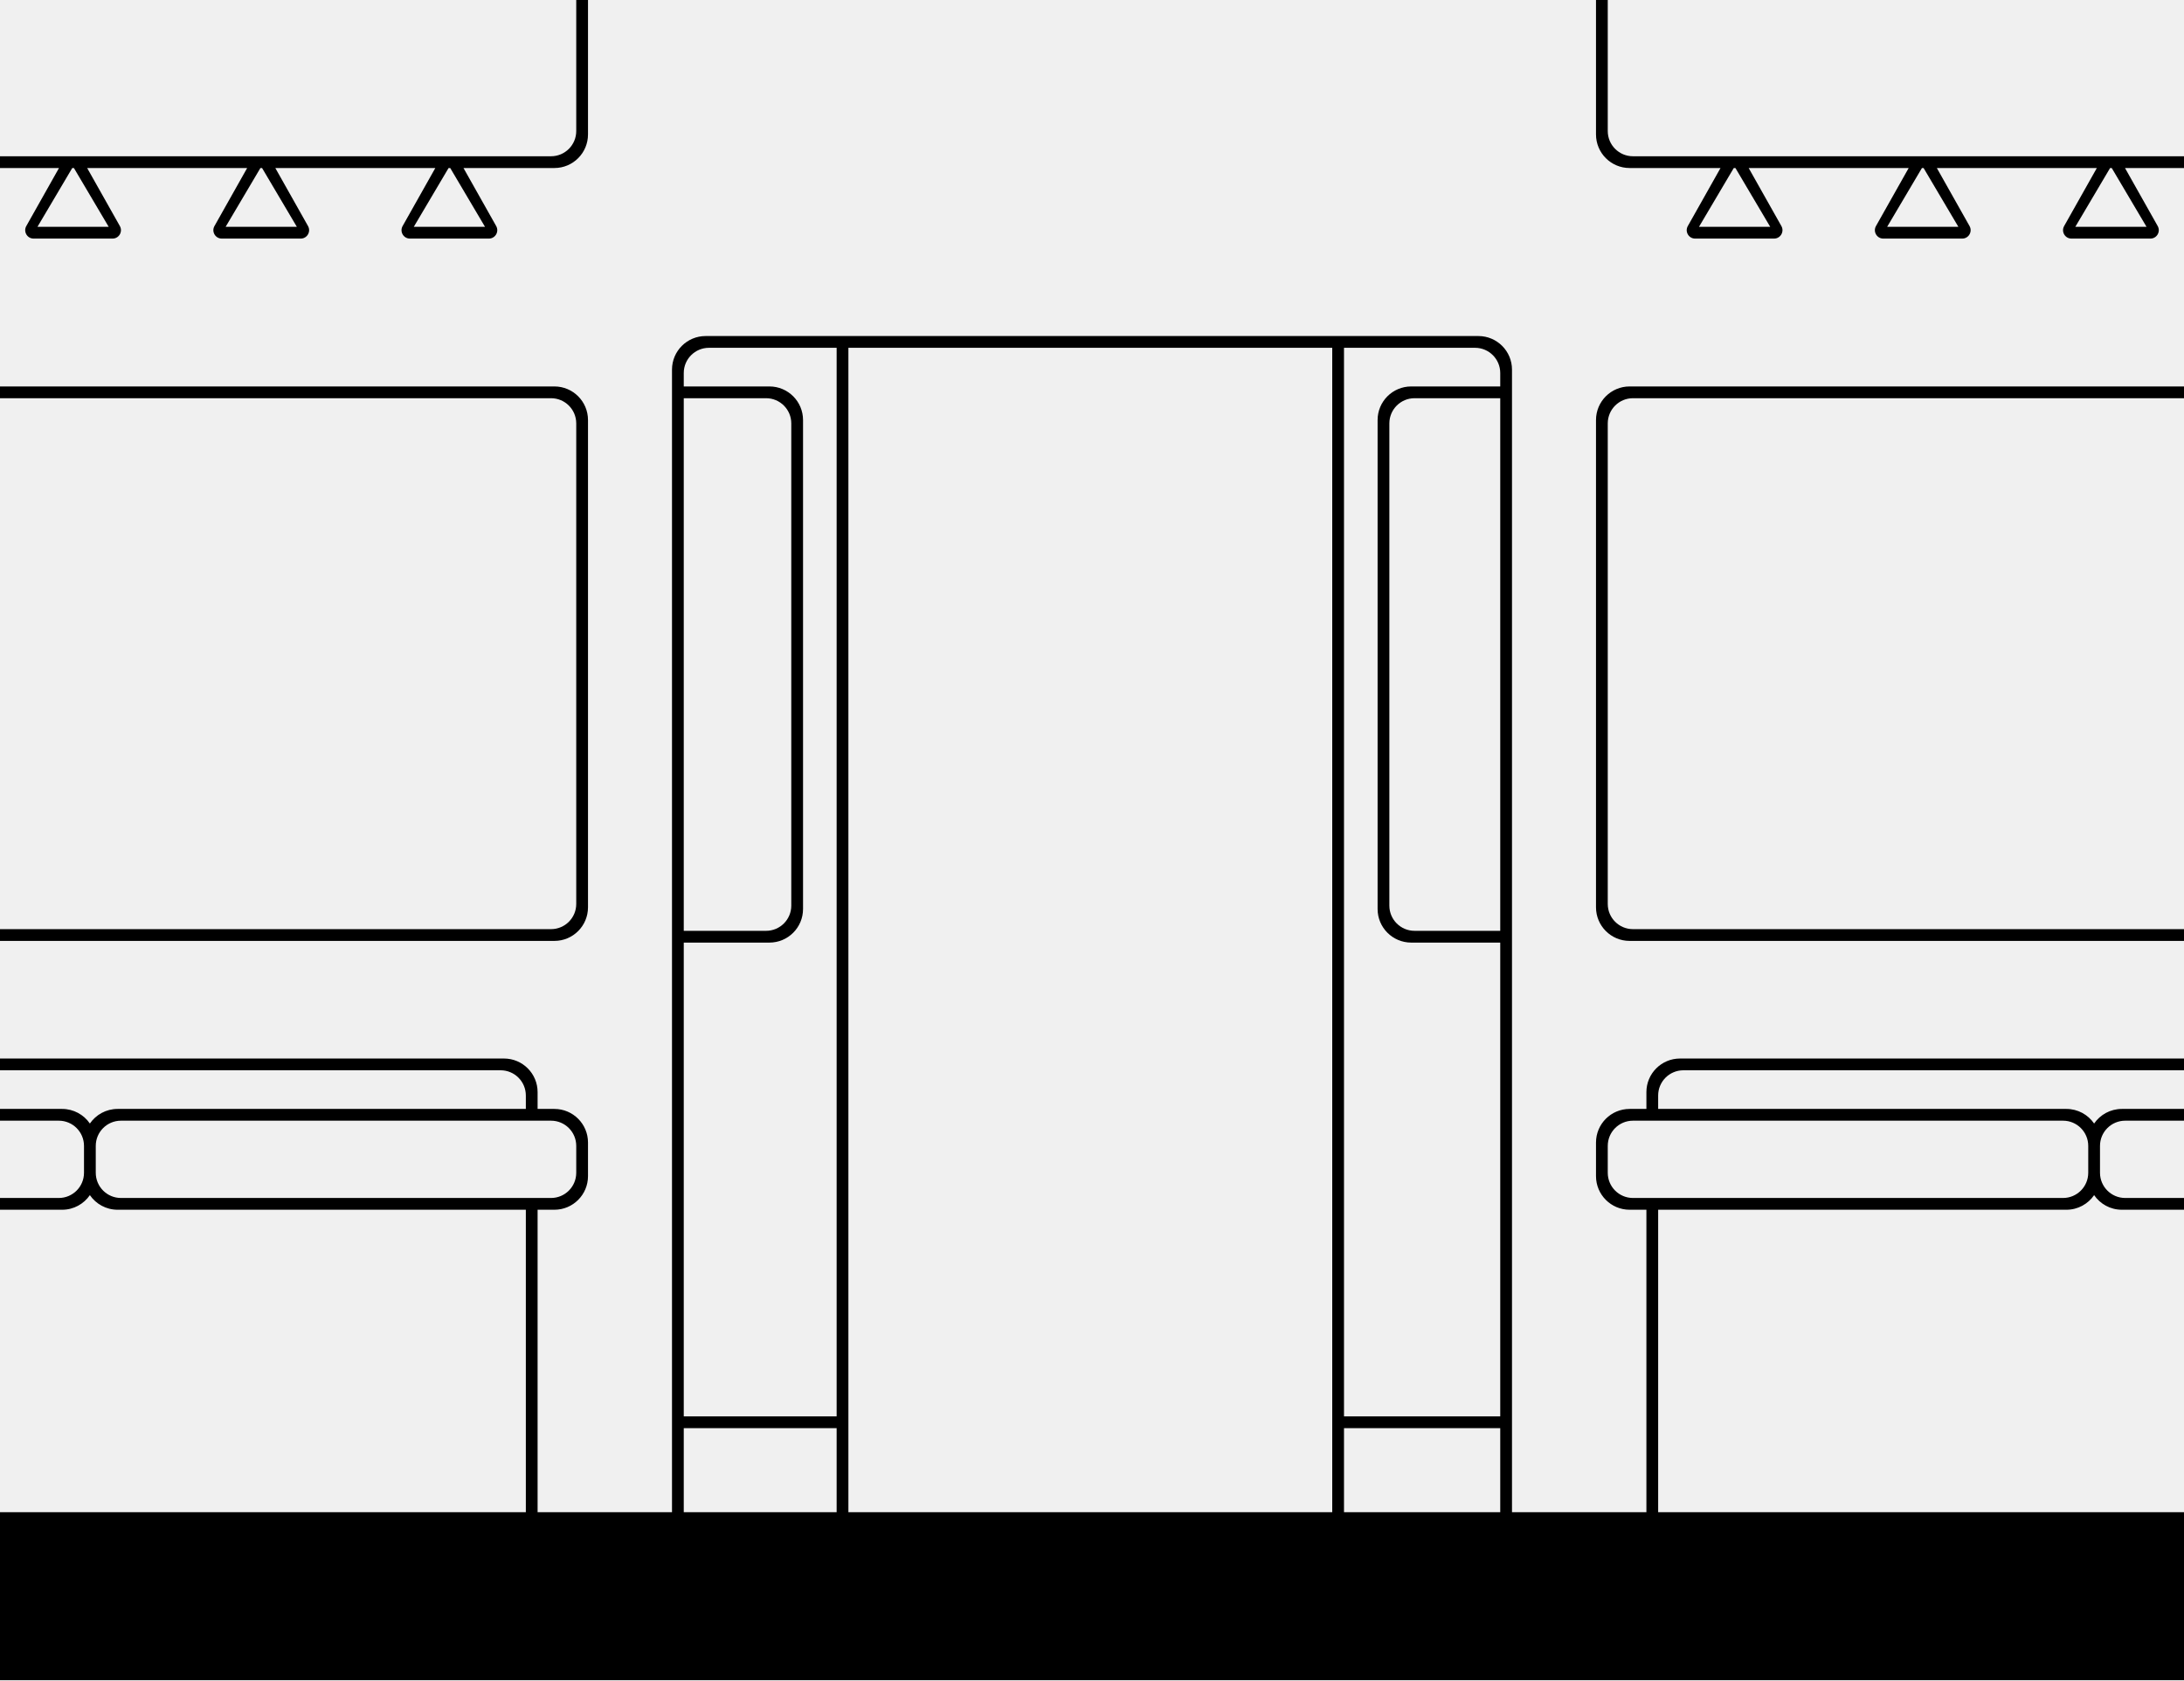
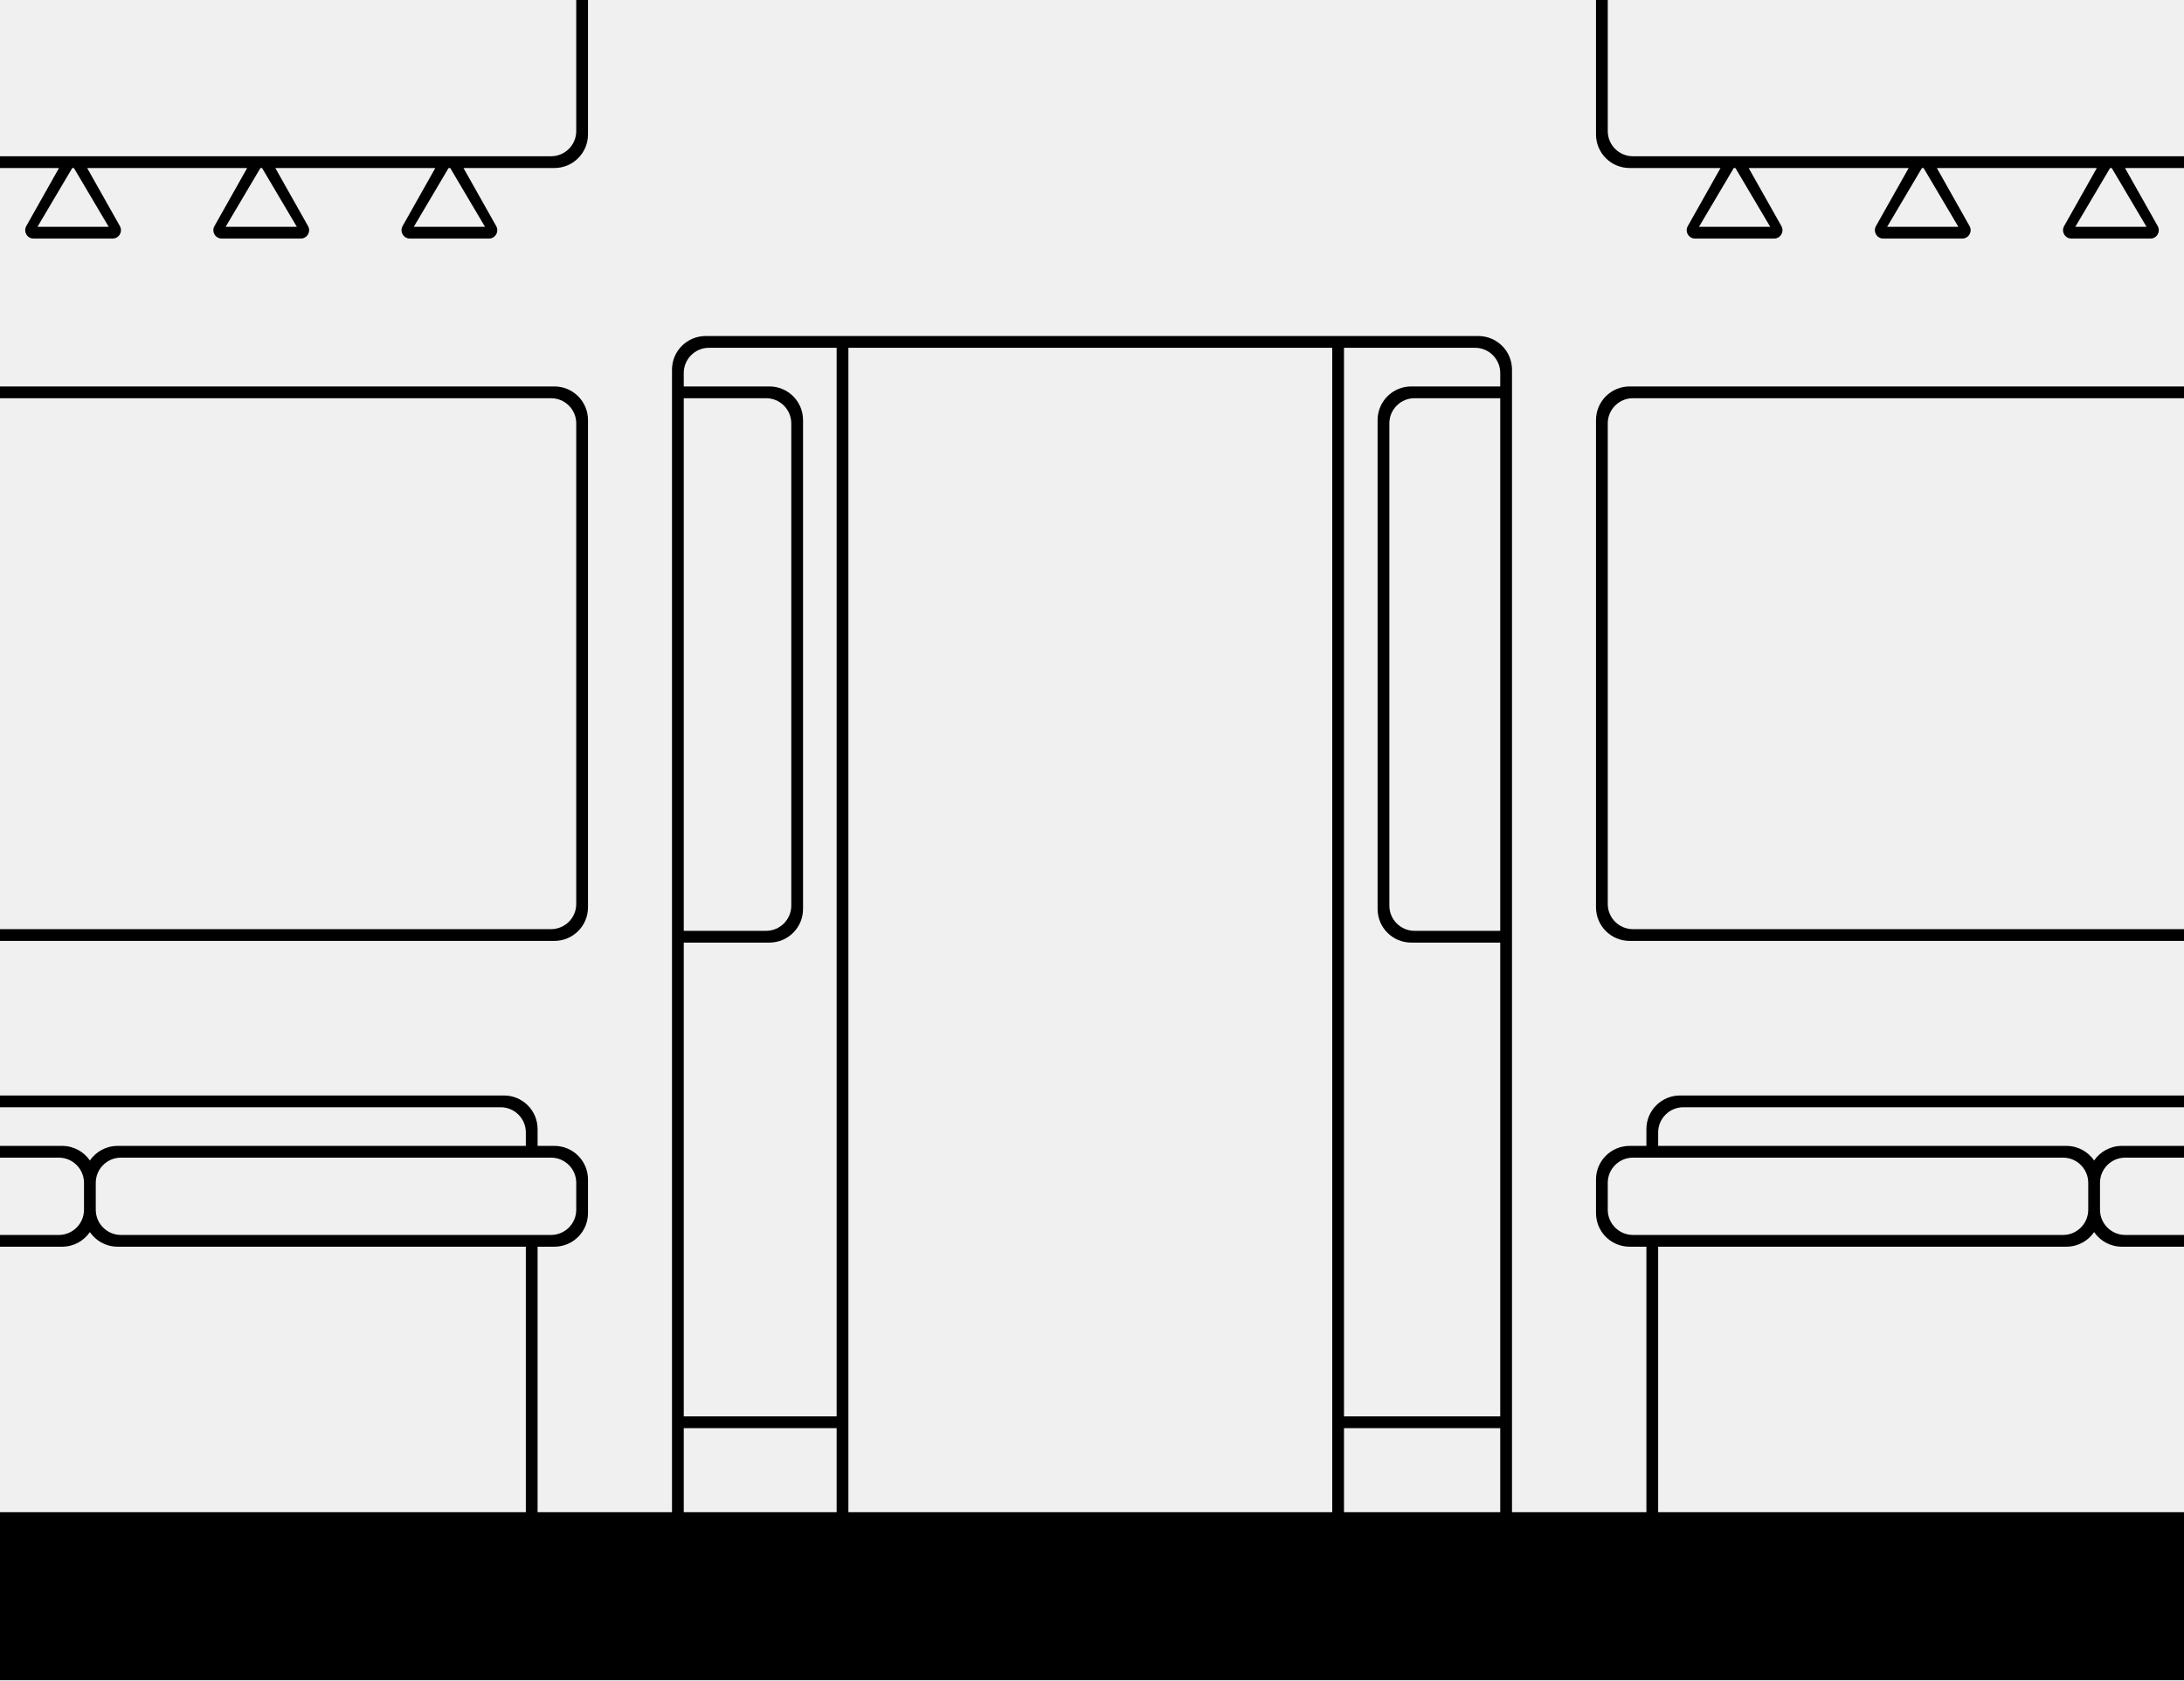
<svg xmlns="http://www.w3.org/2000/svg" width="1300" height="1000" viewBox="0 0 1300 1000" fill="none">
-   <g clip-path="url(#a)" fill="#000">
-     <path fill-rule="evenodd" clip-rule="evenodd" d="M950 0h7v78c0 8.284 6.716 15 15 15h328v7h-35.12l19.47 34.545c1.88 3.333-.53 7.455-4.36 7.455h-46.98c-3.83 0-6.24-4.122-4.36-7.455L1248.12 100h-95.24l19.47 34.545c1.88 3.333-.53 7.455-4.36 7.455h-46.98c-3.83 0-6.24-4.122-4.36-7.455L1136.12 100h-95.24l19.47 34.545c1.88 3.333-.53 7.455-4.36 7.455h-46.98c-3.83 0-6.24-4.122-4.36-7.455L1024.12 100H970c-11.046 0-20-8.954-20-20V0Zm82.01 100h.98l20.71 35h-42.4l20.71-35Zm112 0-20.71 35h42.4l-20.71-35h-.98Zm112 0h.98l20.71 35h-42.4l20.71-35ZM400 900h-80V720h10c11.046 0 20-8.954 20-20v-20c0-11.046-8.954-20-20-20h-10v-10c0-11.046-8.954-20-20-20H0v7h298c8.284 0 15 6.716 15 15v8H70c-6.85 0-12.895 3.444-16.5 8.694C49.895 663.444 43.85 660 37 660H0v7h35c8.284 0 15 6.716 15 15v16c0 8.284-6.716 15-15 15H0v7h37c6.85 0 12.895-3.444 16.5-8.694C57.105 716.556 63.15 720 70 720h243v180H0v100h1300V900H987V720h243c6.85 0 12.9-3.444 16.5-8.694 3.6 5.25 9.65 8.694 16.5 8.694h37v-7h-35c-8.28 0-15-6.716-15-15v-16c0-8.284 6.72-15 15-15h35v-7h-37c-6.85 0-12.9 3.444-16.5 8.694-3.6-5.25-9.65-8.694-16.5-8.694H987v-8c0-8.284 6.716-15 15-15h298v-7h-300c-11.046 0-20 8.954-20 20v10h-10c-11.046 0-20 8.954-20 20v20c0 11.046 8.954 20 20 20h10v180h-80V220c0-11.046-8.954-20-20-20H420c-11.046 0-20 8.954-20 20v680Zm7-339v282h91V207h-76c-8.284 0-15 6.716-15 15v8h51c11.046 0 20 8.954 20 20v291c0 11.046-8.954 20-20 20h-51Zm486 282V561h-53c-11.046 0-20-8.954-20-20V250c0-11.046 8.954-20 20-20h53v-8c0-8.284-6.716-15-15-15h-78v636h93ZM793 207H505v693h288V207Zm7 643h93v50h-93v-50Zm-302 0h-91v50h91v-50Zm745-152v-16c0-8.284-6.72-15-15-15H972c-8.284 0-15 6.716-15 15v16c0 8.284 6.716 15 15 15h256c8.28 0 15-6.716 15-15ZM72 667c-8.284 0-15 6.716-15 15v16c0 8.284 6.716 15 15 15h256c8.284 0 15-6.716 15-15v-16c0-8.284-6.716-15-15-15H72Zm821-430v317h-51c-8.284 0-15-6.716-15-15V252c0-8.284 6.716-15 15-15h51ZM407 554h49c8.284 0 15-6.716 15-15V252c0-8.284-6.716-15-15-15h-49v317Z" />
-     <path d="M0 560v-7h328c8.284 0 15-6.716 15-15V252c0-8.284-6.716-15-15-15H0v-7h330c11.046 0 20 8.954 20 20v290c0 11.046-8.954 20-20 20H0Zm1300-7v7H970c-11.046 0-20-8.954-20-20V250c0-11.046 8.954-20 20-20h330v7H972c-8.284 0-15 6.716-15 15v286c0 8.284 6.716 15 15 15h328Z" />
-     <path fill-rule="evenodd" clip-rule="evenodd" d="M343 0h7v80c0 11.046-8.954 20-20 20h-54.118l19.467 34.545c1.878 3.333-.53 7.455-4.356 7.455h-46.986c-3.826 0-6.234-4.122-4.356-7.455L259.118 100h-95.236l19.467 34.545c1.878 3.333-.53 7.455-4.356 7.455h-46.986c-3.826 0-6.234-4.122-4.356-7.455L147.118 100H51.882l19.467 34.545c1.878 3.333-.53 7.455-4.356 7.455H20.007c-3.826 0-6.234-4.122-4.356-7.455L35.118 100H0v-7h328c8.284 0 15-6.716 15-15V0ZM43.007 100 22.3 135h42.4l-20.706-35h-.986Zm112 0h.986l20.706 35h-42.398l20.706-35Zm112 0-20.706 35h42.398l-20.706-35h-.986Z" />
+   <g clip-path="url(#clip0_179_1027)">
+     <path fill-rule="evenodd" clip-rule="evenodd" d="M950 0H957V78C957 86.284 963.716 93 972 93H1300V100H1264.88L1284.35 134.545C1286.23 137.878 1283.82 142 1279.99 142H1233.01C1229.18 142 1226.77 137.878 1228.65 134.545L1248.12 100H1152.88L1172.35 134.545C1174.23 137.878 1171.82 142 1167.99 142H1121.01C1117.18 142 1114.77 137.878 1116.65 134.545L1136.12 100H1040.88L1060.35 134.545C1062.23 137.878 1059.82 142 1055.99 142H1009.01C1005.18 142 1002.77 137.878 1004.65 134.545L1024.12 100H970C958.954 100 950 91.046 950 80V0ZM1032.01 100H1032.99L1053.7 135H1011.3L1032.01 100ZM1144.01 100L1123.3 135H1165.7L1144.99 100H1144.01ZM1256.01 100H1256.99L1277.7 135H1235.3L1256.01 100Z" fill="black" />
+     <path fill-rule="evenodd" clip-rule="evenodd" d="M400 900H320V742H330C341.046 742 350 733.046 350 722V702C350 690.954 341.046 682 330 682H320V672C320 660.954 311.046 652 300 652H0V659H298C306.284 659 313 665.716 313 674V682H70C63.15 682 57.105 685.444 53.5 690.694C49.895 685.444 43.85 682 37 682H0V689H35C43.284 689 50 695.716 50 704V720C50 728.284 43.284 735 35 735H0V742H37C43.85 742 49.895 738.556 53.5 733.306C57.105 738.556 63.15 742 70 742H313V900H0V1000H1300V900H987V742H1230C1236.85 742 1242.9 738.556 1246.5 733.306C1250.1 738.556 1256.15 742 1263 742H1300V735H1265C1256.72 735 1250 728.284 1250 720V704C1250 695.716 1256.72 689 1265 689H1300V682H1263C1256.15 682 1250.1 685.444 1246.5 690.694C1242.9 685.444 1236.85 682 1230 682H987V674C987 665.716 993.716 659 1002 659H1300V652H1000C988.954 652 980 660.954 980 672V682H970C958.954 682 950 690.954 950 702V722C950 733.046 958.954 742 970 742H980V900H900V220C900 208.954 891.046 200 880 200H420C408.954 200 400 208.954 400 220V900ZM407 561V843H498V207H422C413.716 207 407 213.716 407 222V230H458C469.046 230 478 238.954 478 250V541C478 552.046 469.046 561 458 561H407ZM893 843V561H840C828.954 561 820 552.046 820 541V250C820 238.954 828.954 230 840 230H893V222C893 213.716 886.284 207 878 207H800V843H893ZM793 207H505V900H793V207ZM800 850H893V900H800V850ZM498 850H407V900H498V850ZM1243 720V704C1243 695.716 1236.28 689 1228 689H972C963.716 689 957 695.716 957 704V720C957 728.284 963.716 735 972 735H1228C1236.28 735 1243 728.284 1243 720ZM72 689C63.716 689 57 695.716 57 704V720C57 728.284 63.716 735 72 735H328C336.284 735 343 728.284 343 720V704C343 695.716 336.284 689 328 689H72ZM893 237V554H842C833.716 554 827 547.284 827 539V252C827 243.716 833.716 237 842 237H893ZM407 554H456C464.284 554 471 547.284 471 539V252C471 243.716 464.284 237 456 237H407V554Z" fill="black" />
+     <path d="M0 560V553H328C336.284 553 343 546.284 343 538V252C343 243.716 336.284 237 328 237H0V230H330C341.046 230 350 238.954 350 250V540C350 551.046 341.046 560 330 560H0Z" fill="black" />
+     <path d="M1300 553V560H970C958.954 560 950 551.046 950 540V250C950 238.954 958.954 230 970 230H1300V237H972C963.716 237 957 243.716 957 252V538C957 546.284 963.716 553 972 553H1300Z" fill="black" />
+     <path fill-rule="evenodd" clip-rule="evenodd" d="M343 0H350V80C350 91.046 341.046 100 330 100H275.882L295.349 134.545C297.227 137.878 294.819 142 290.993 142H244.007C240.181 142 237.773 137.878 239.651 134.545L259.118 100H163.882L183.349 134.545C185.227 137.878 182.819 142 178.993 142H132.007C128.181 142 125.773 137.878 127.651 134.545L147.118 100H51.882L71.349 134.545C73.227 137.878 70.819 142 66.993 142H20.007C16.181 142 13.773 137.878 15.651 134.545L35.118 100H0V93H328C336.284 93 343 86.284 343 78V0ZM43.007 100L22.301 135H64.699L43.993 100H43.007ZM155.007 100H155.993L176.699 135H134.301L155.007 100ZM267.007 100L246.301 135H288.699L267.993 100H267.007Z" fill="black" />
  </g>
  <defs>
-     <clipPath id="a">
-       <path fill="#fff" d="M0 0h1300v1000H0z" />
+     <clipPath id="clip0_179_1027">
+       <rect width="1300" height="1000" fill="white" />
    </clipPath>
  </defs>
</svg>
